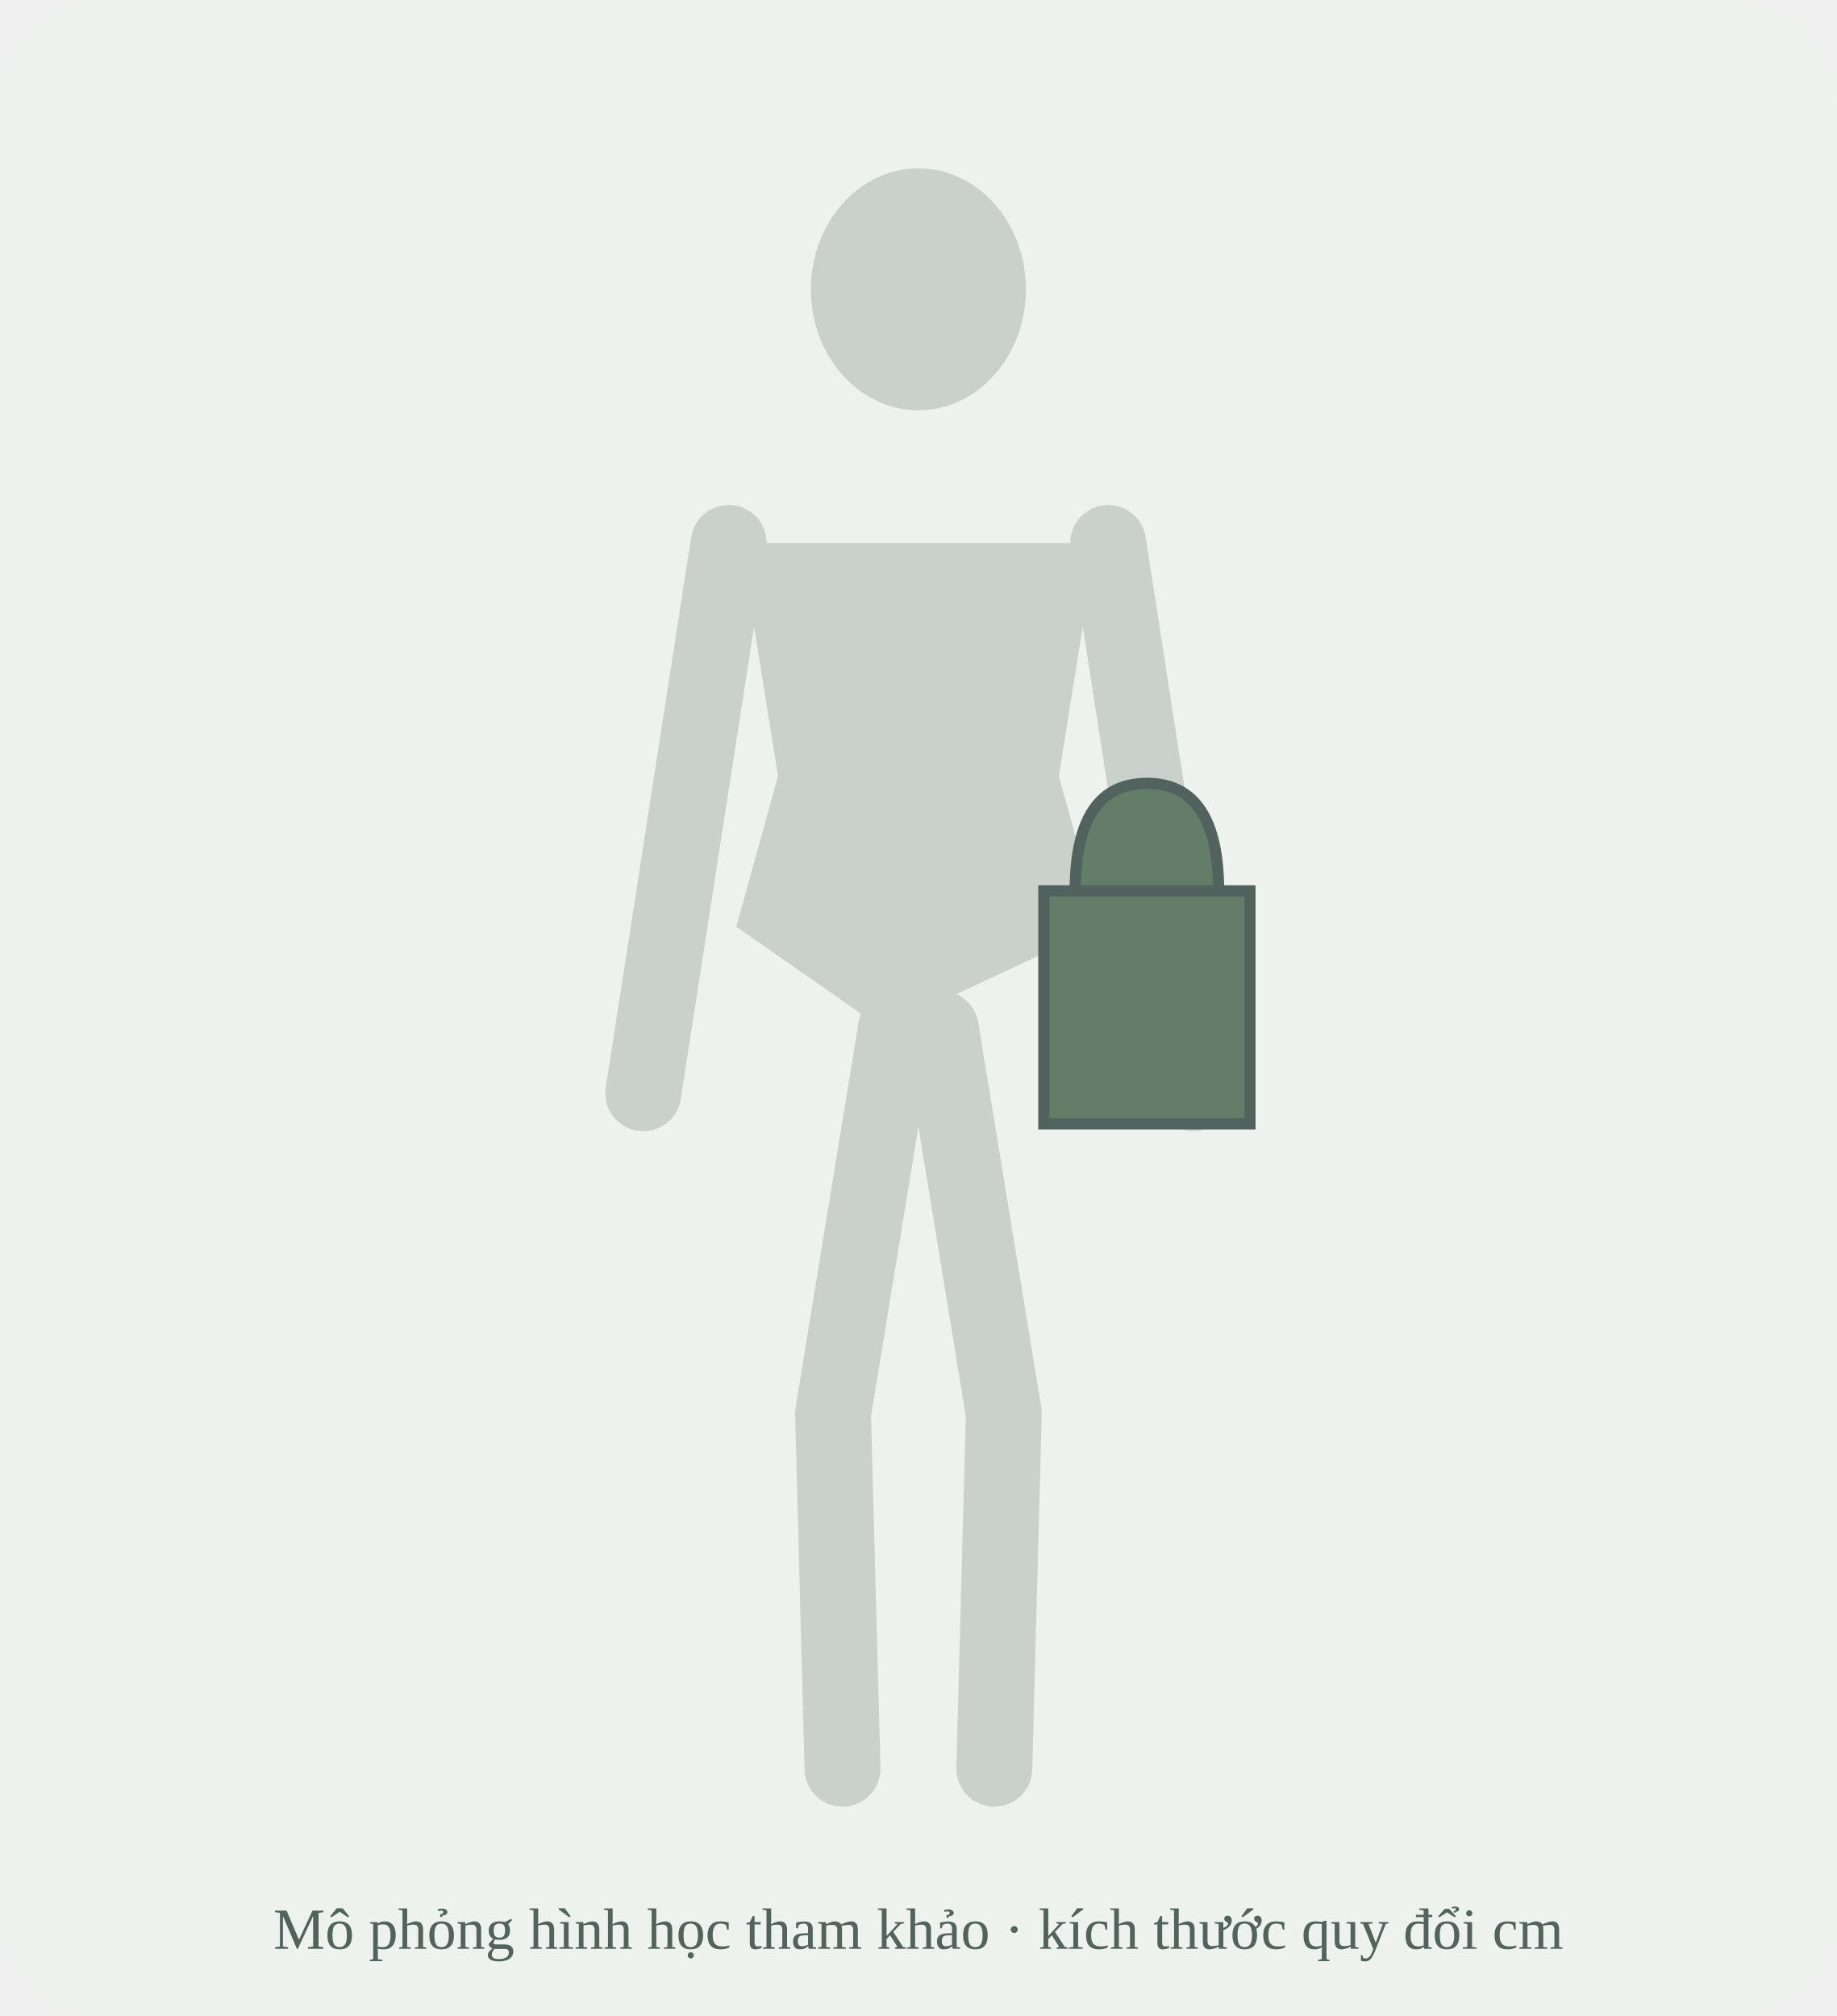
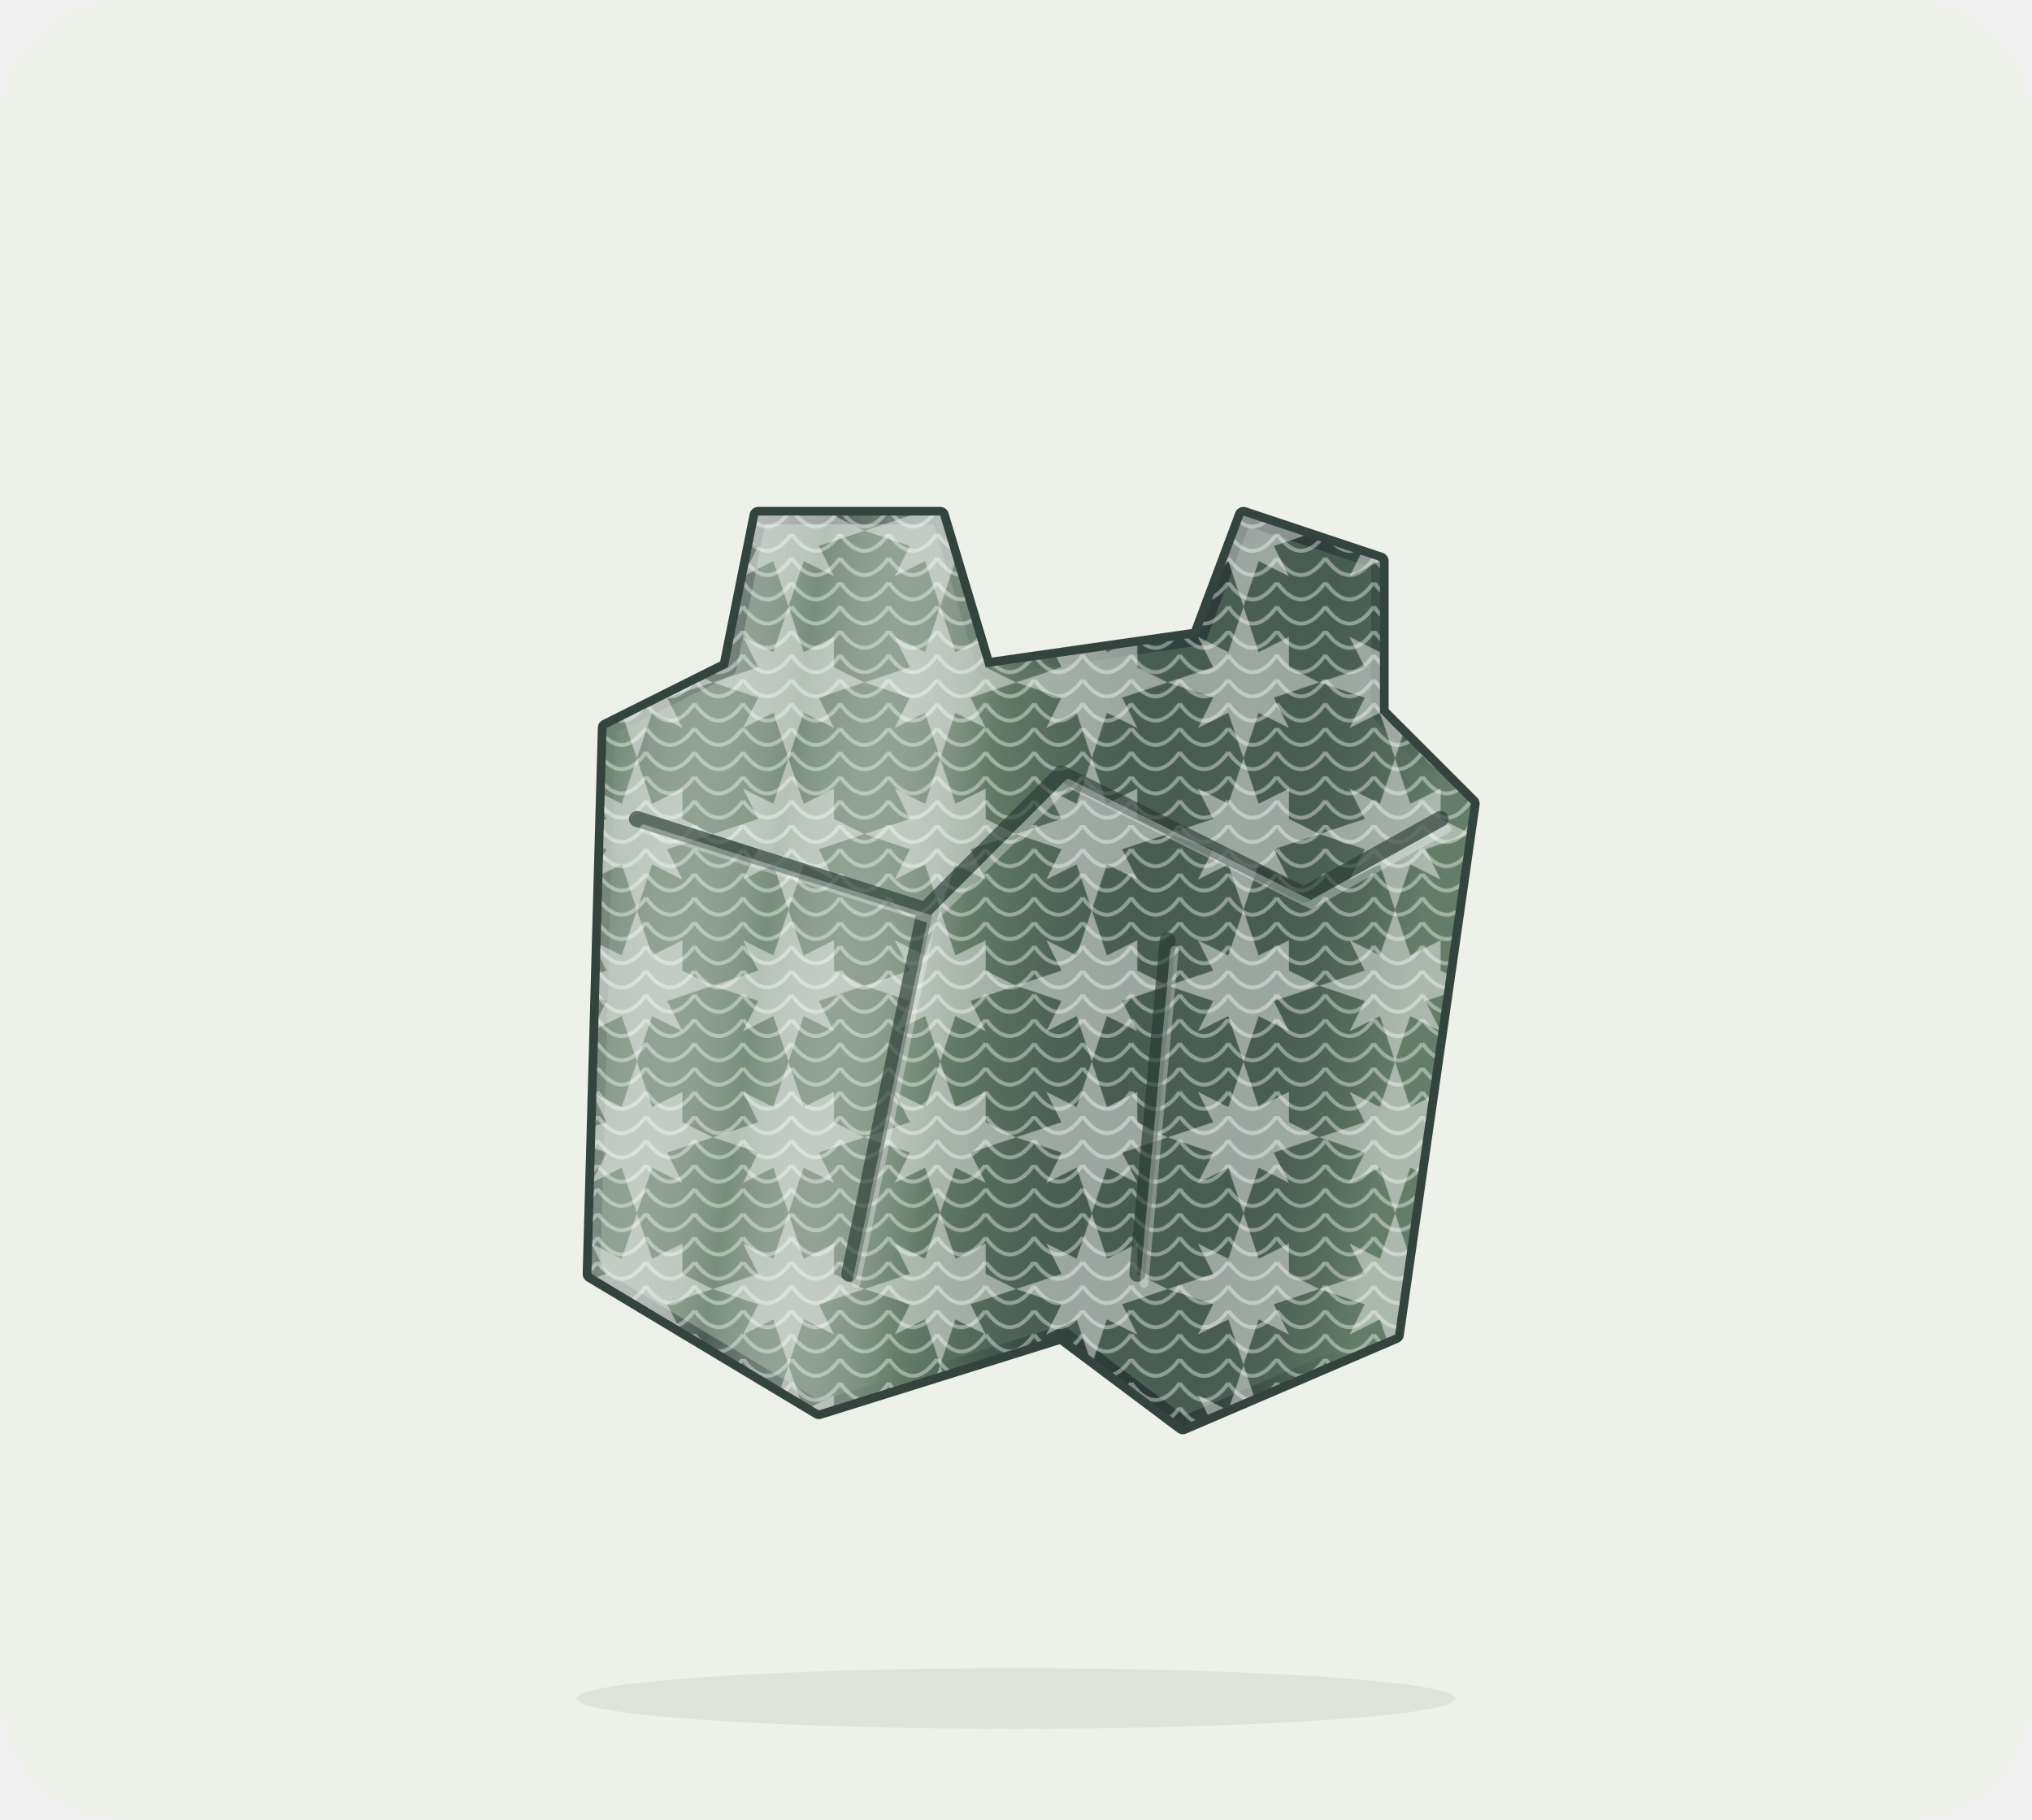
- <svg xmlns="http://www.w3.org/2000/svg" data-garment-id="tpl-bags-5" data-garment-category="bags" viewBox="0 0 410 450" role="img" aria-label="Ma-nơ-canh và trang phục minh họa theo số đo cm">
+ <svg xmlns="http://www.w3.org/2000/svg" viewBox="-17 0 134 120" data-garment-id="tpl-bags-5" data-garment-category="bags" role="img">
  <defs>
-     <pattern id="ws-stripe" width="12" height="12" patternUnits="userSpaceOnUse">
-       <path d="M0 0V12" stroke="#fff" stroke-opacity=".55" stroke-width="3" />
+     <linearGradient id="fabric-tpl-bags-5-light" x1="0" y1=".2" x2=".96" y2=".35">
+       <stop stop-color="#647d69" />
+       <stop offset=".24" stop-color="white" stop-opacity="0.13" />
+       <stop offset=".47" stop-color="#647d69" />
+       <stop offset=".76" stop-color="#18272c" stop-opacity=".34" />
+       <stop offset="1" stop-color="#647d69" />
+     </linearGradient>
+     <pattern id="fabric-tpl-bags-5-print" width="10" height="10" patternUnits="userSpaceOnUse">
+       <path d="M5 0 6 3 8 2 8 4 10 5 7 6 8 8 6 7 5 10 4 7 2 8 3 6 0 5 3 4 2 2 4 3Z" fill="white" />
    </pattern>
-     <pattern id="ws-check" width="18" height="18" patternUnits="userSpaceOnUse">
-       <path d="M0 0H18M0 0V18" stroke="#fff" stroke-opacity=".45" stroke-width="2" />
-     </pattern>
-     <pattern id="ws-dot" width="14" height="14" patternUnits="userSpaceOnUse">
-       <circle cx="4" cy="4" r="2" fill="#fff" fill-opacity=".7" />
-     </pattern>
-     <pattern id="ws-wave" width="24" height="14" patternUnits="userSpaceOnUse">
-       <path d="M0 7Q6 0 12 7T24 7" fill="none" stroke="#fff" stroke-opacity=".6" stroke-width="2" />
+     <pattern id="fabric-tpl-bags-5-weave" width="3.2" height="3.2" viewBox="0 0 10 10" patternUnits="userSpaceOnUse">
+       <path d="M0 0q5 7 10 0M0 5q5 7 10 0" fill="none" stroke="white" stroke-width="0.8" />
    </pattern>
  </defs>
-   <rect width="410" height="450" rx="24" fill="#eef2ef" />
-   <g transform="">
-     <g fill="#b9c1bd" opacity=".68">
-       <ellipse cx="205" cy="64.579" rx="24" ry="27" />
-       <path d="M 189.16 121.2 L 162.647 121.2 L 166.882 130.958 L 173.659 173.243 L 164.341 206.855 L 197 229.624 L 191 394.8 L 180 394.8 L 197 229.624 L 245.659 206.855 L 236.341 173.243 L 243.118 130.958 L 247.353 121.2 L 220.84 121.2 Z" />
-       <path d="M 162.647 121.2 L 143.588 244.024 M 247.353 121.2 L 266.412 244.024 M 200 229.624 L 185.941 315.515 L 188.059 394.8 M 210 229.624 L 224.059 315.515 L 221.941 394.8" fill="none" stroke="#b9c1bd" stroke-width="16.941" stroke-linecap="round" stroke-linejoin="round" />
-     </g>
+   <rect x="-17" width="134" height="120" rx="8" fill="#edf1e9" />
+   <ellipse cx="50" cy="112" rx="29" ry="2" fill="#abb9ab" opacity=".23" />
+   <g transform="translate(50 60) scale(1 1) translate(-50 -60)" stroke-linejoin="round" stroke-linecap="round">
+     <path data-garment="tpl-bags-5" data-region="main" d="M23 48 31 44 33 34 45 34 48 44 62 42 65 34 74 37 74 47 80 53 75 88 61 94 53 88 37 93 22 84Z" fill-rule="evenodd" fill="#647d69" stroke="#33433d" stroke-width="1.15" />
+     <path d="M23 48 31 44 33 34 45 34 48 44 62 42 65 34 74 37 74 47 80 53 75 88 61 94 53 88 37 93 22 84Z" fill-rule="evenodd" fill="url(#fabric-tpl-bags-5-light)" opacity="1" />
+     <path d="M23 48 31 44 33 34 45 34 48 44 62 42 65 34 74 37 74 47 80 53 75 88 61 94 53 88 37 93 22 84Z" fill-rule="evenodd" fill="url(#fabric-tpl-bags-5-weave)" opacity="0.4" />
+     <path d="M23 48 31 44 33 34 45 34 48 44 62 42 65 34 74 37 74 47 80 53 75 88 61 94 53 88 37 93 22 84Z" fill-rule="evenodd" fill="url(#fabric-tpl-bags-5-print)" opacity="0.45" />
+     <path d="M25 54 44 60 53 51 69 59 78 54M44 60 39 84M60 62 58 84" fill="none" stroke="#263b32" opacity=".65" stroke-width="1.05" />
+     <path d="M25 54 44 60 53 51 69 59 78 54M44 60 39 84M60 62 58 84" transform="translate(.45 .65)" fill="none" stroke="#fff" opacity=".32" stroke-width=".55" />
  </g>
-   <g transform="">
-     <g>
-       <path data-garment="tpl-bags-5" data-region="main" d="M 233 198.855 L 279 198.855 L 279 250.855 L 233 250.855 Z M 240 198.855 Q 240 174.855 256 174.855 Q 272 174.855 272 198.855" fill="#647d69" stroke="#52625e" stroke-width="2.5" vector-effect="non-scaling-stroke" />
-     </g>
-   </g>
-   <text x="205" y="435" text-anchor="middle" fill="#52625e" font-size="13">Mô phỏng hình học tham khảo · kích thước quy đổi cm</text>
</svg>
